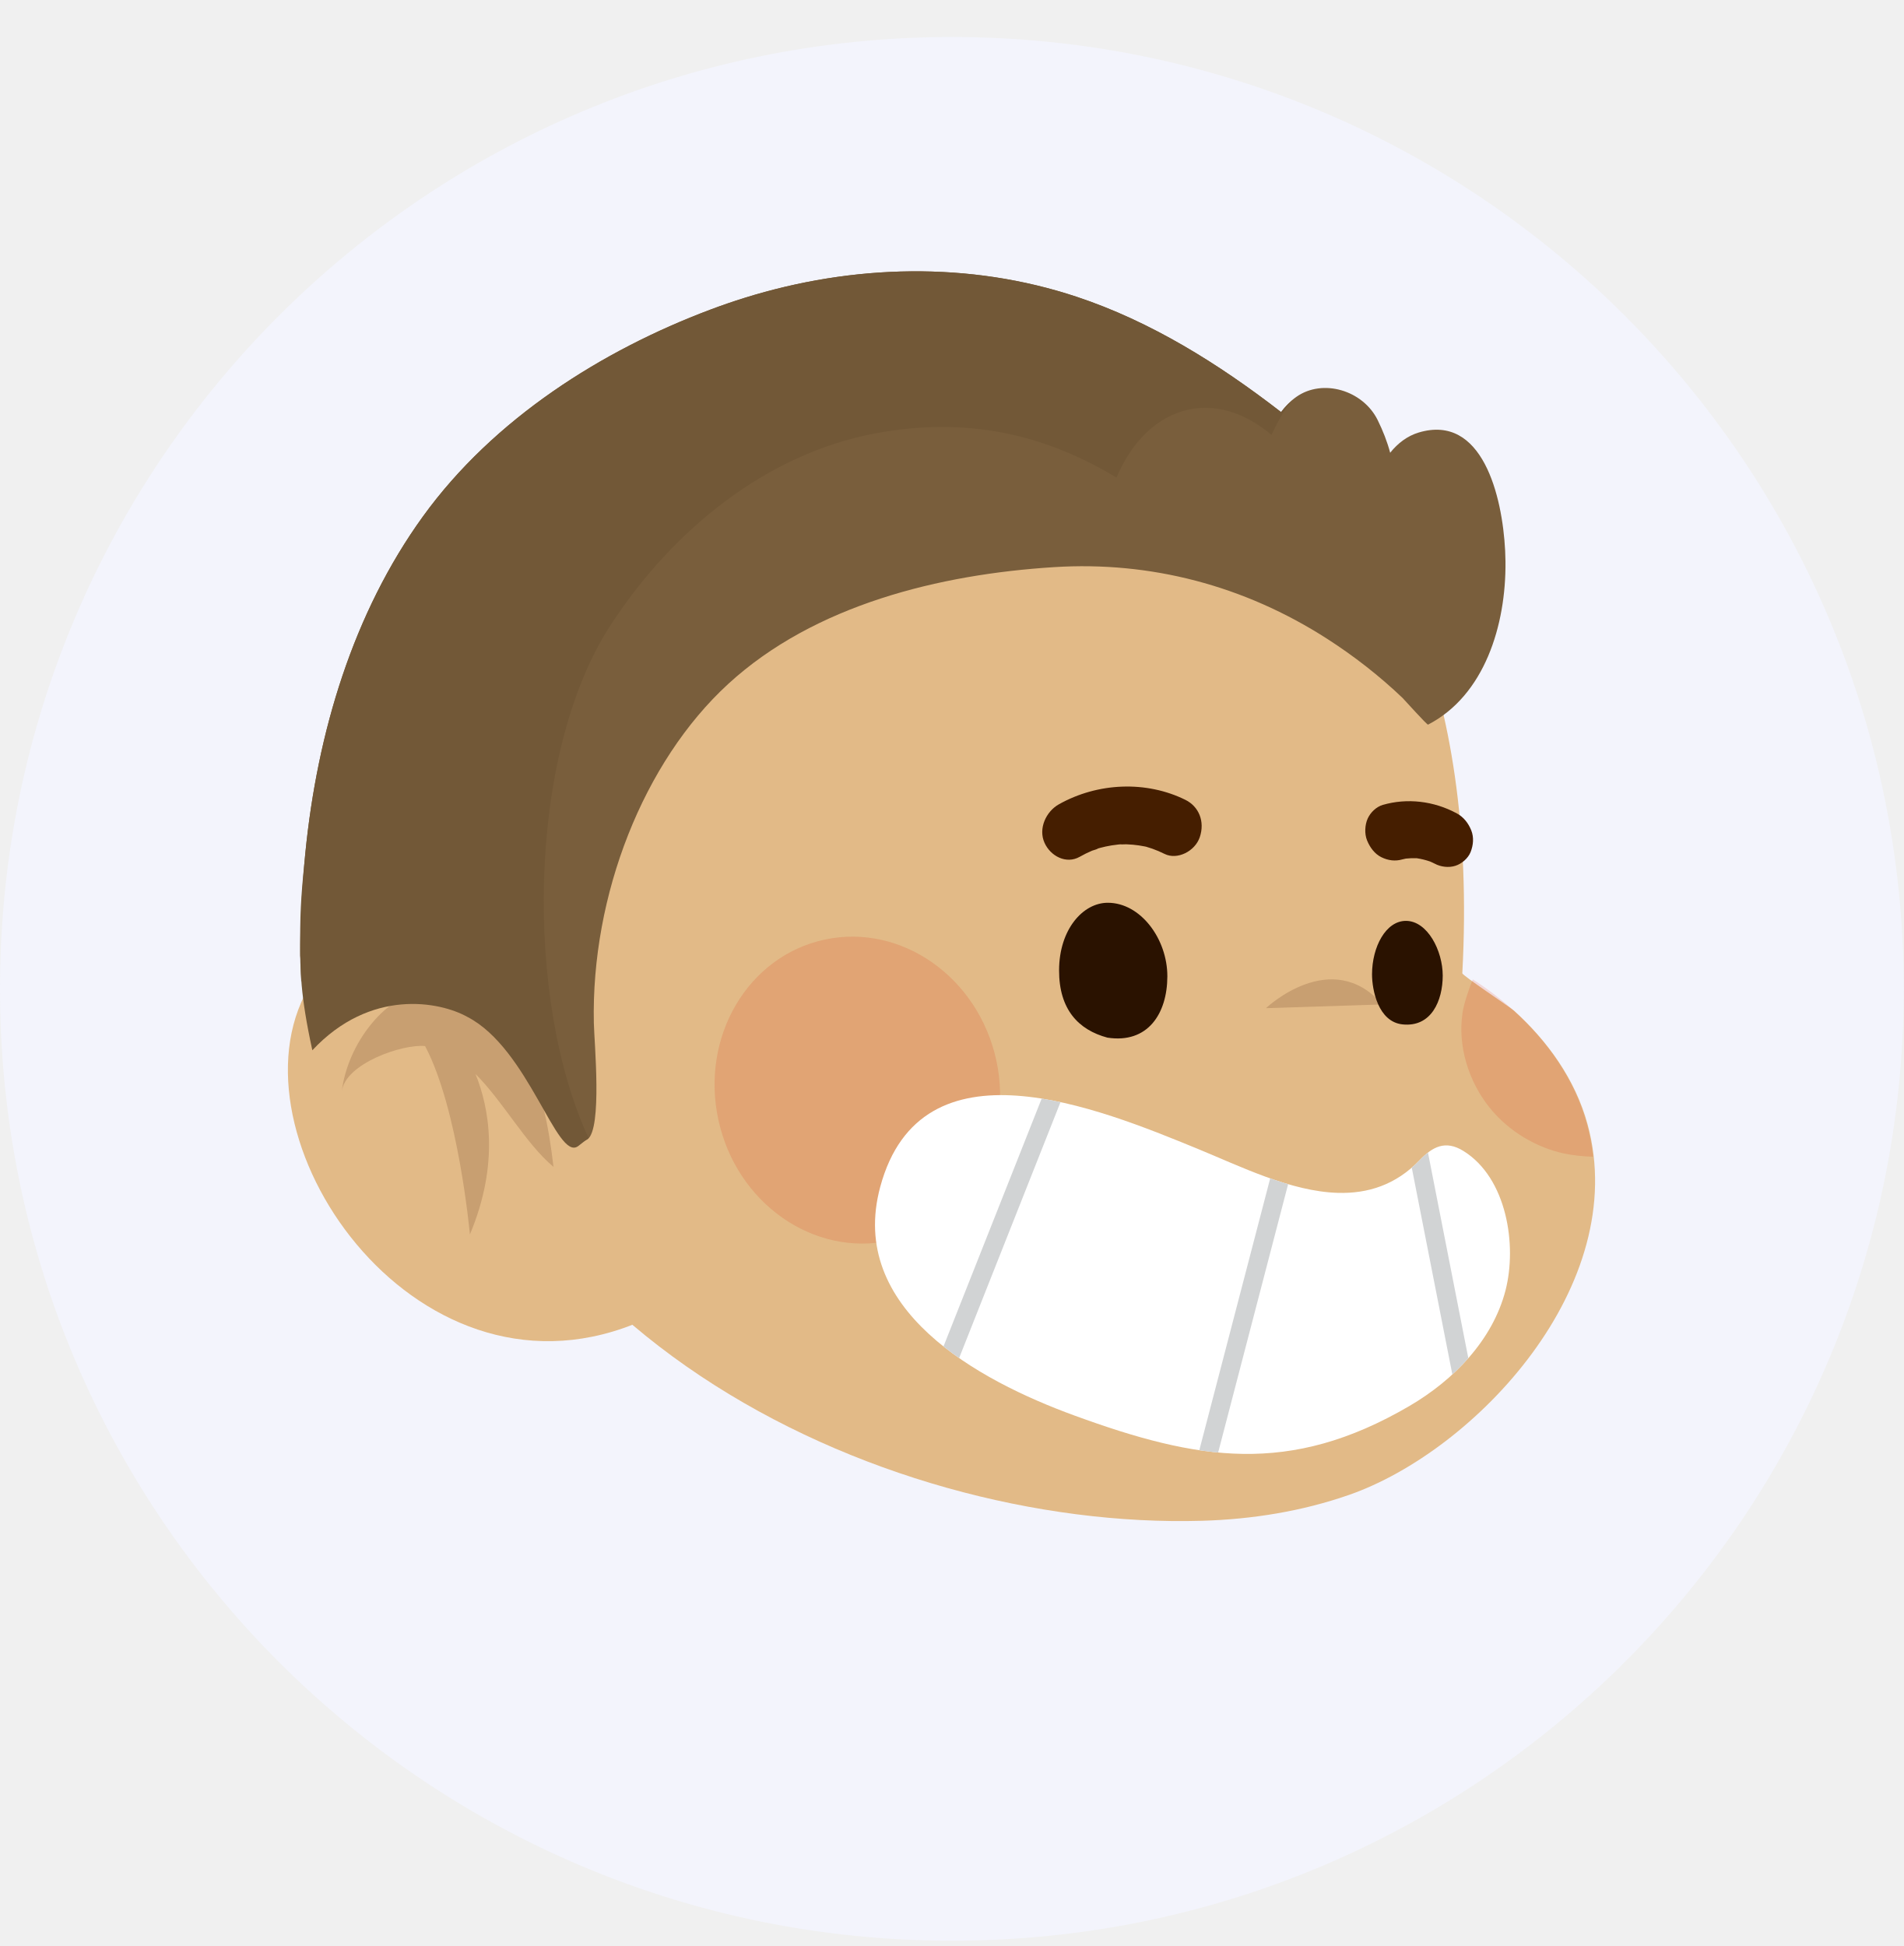
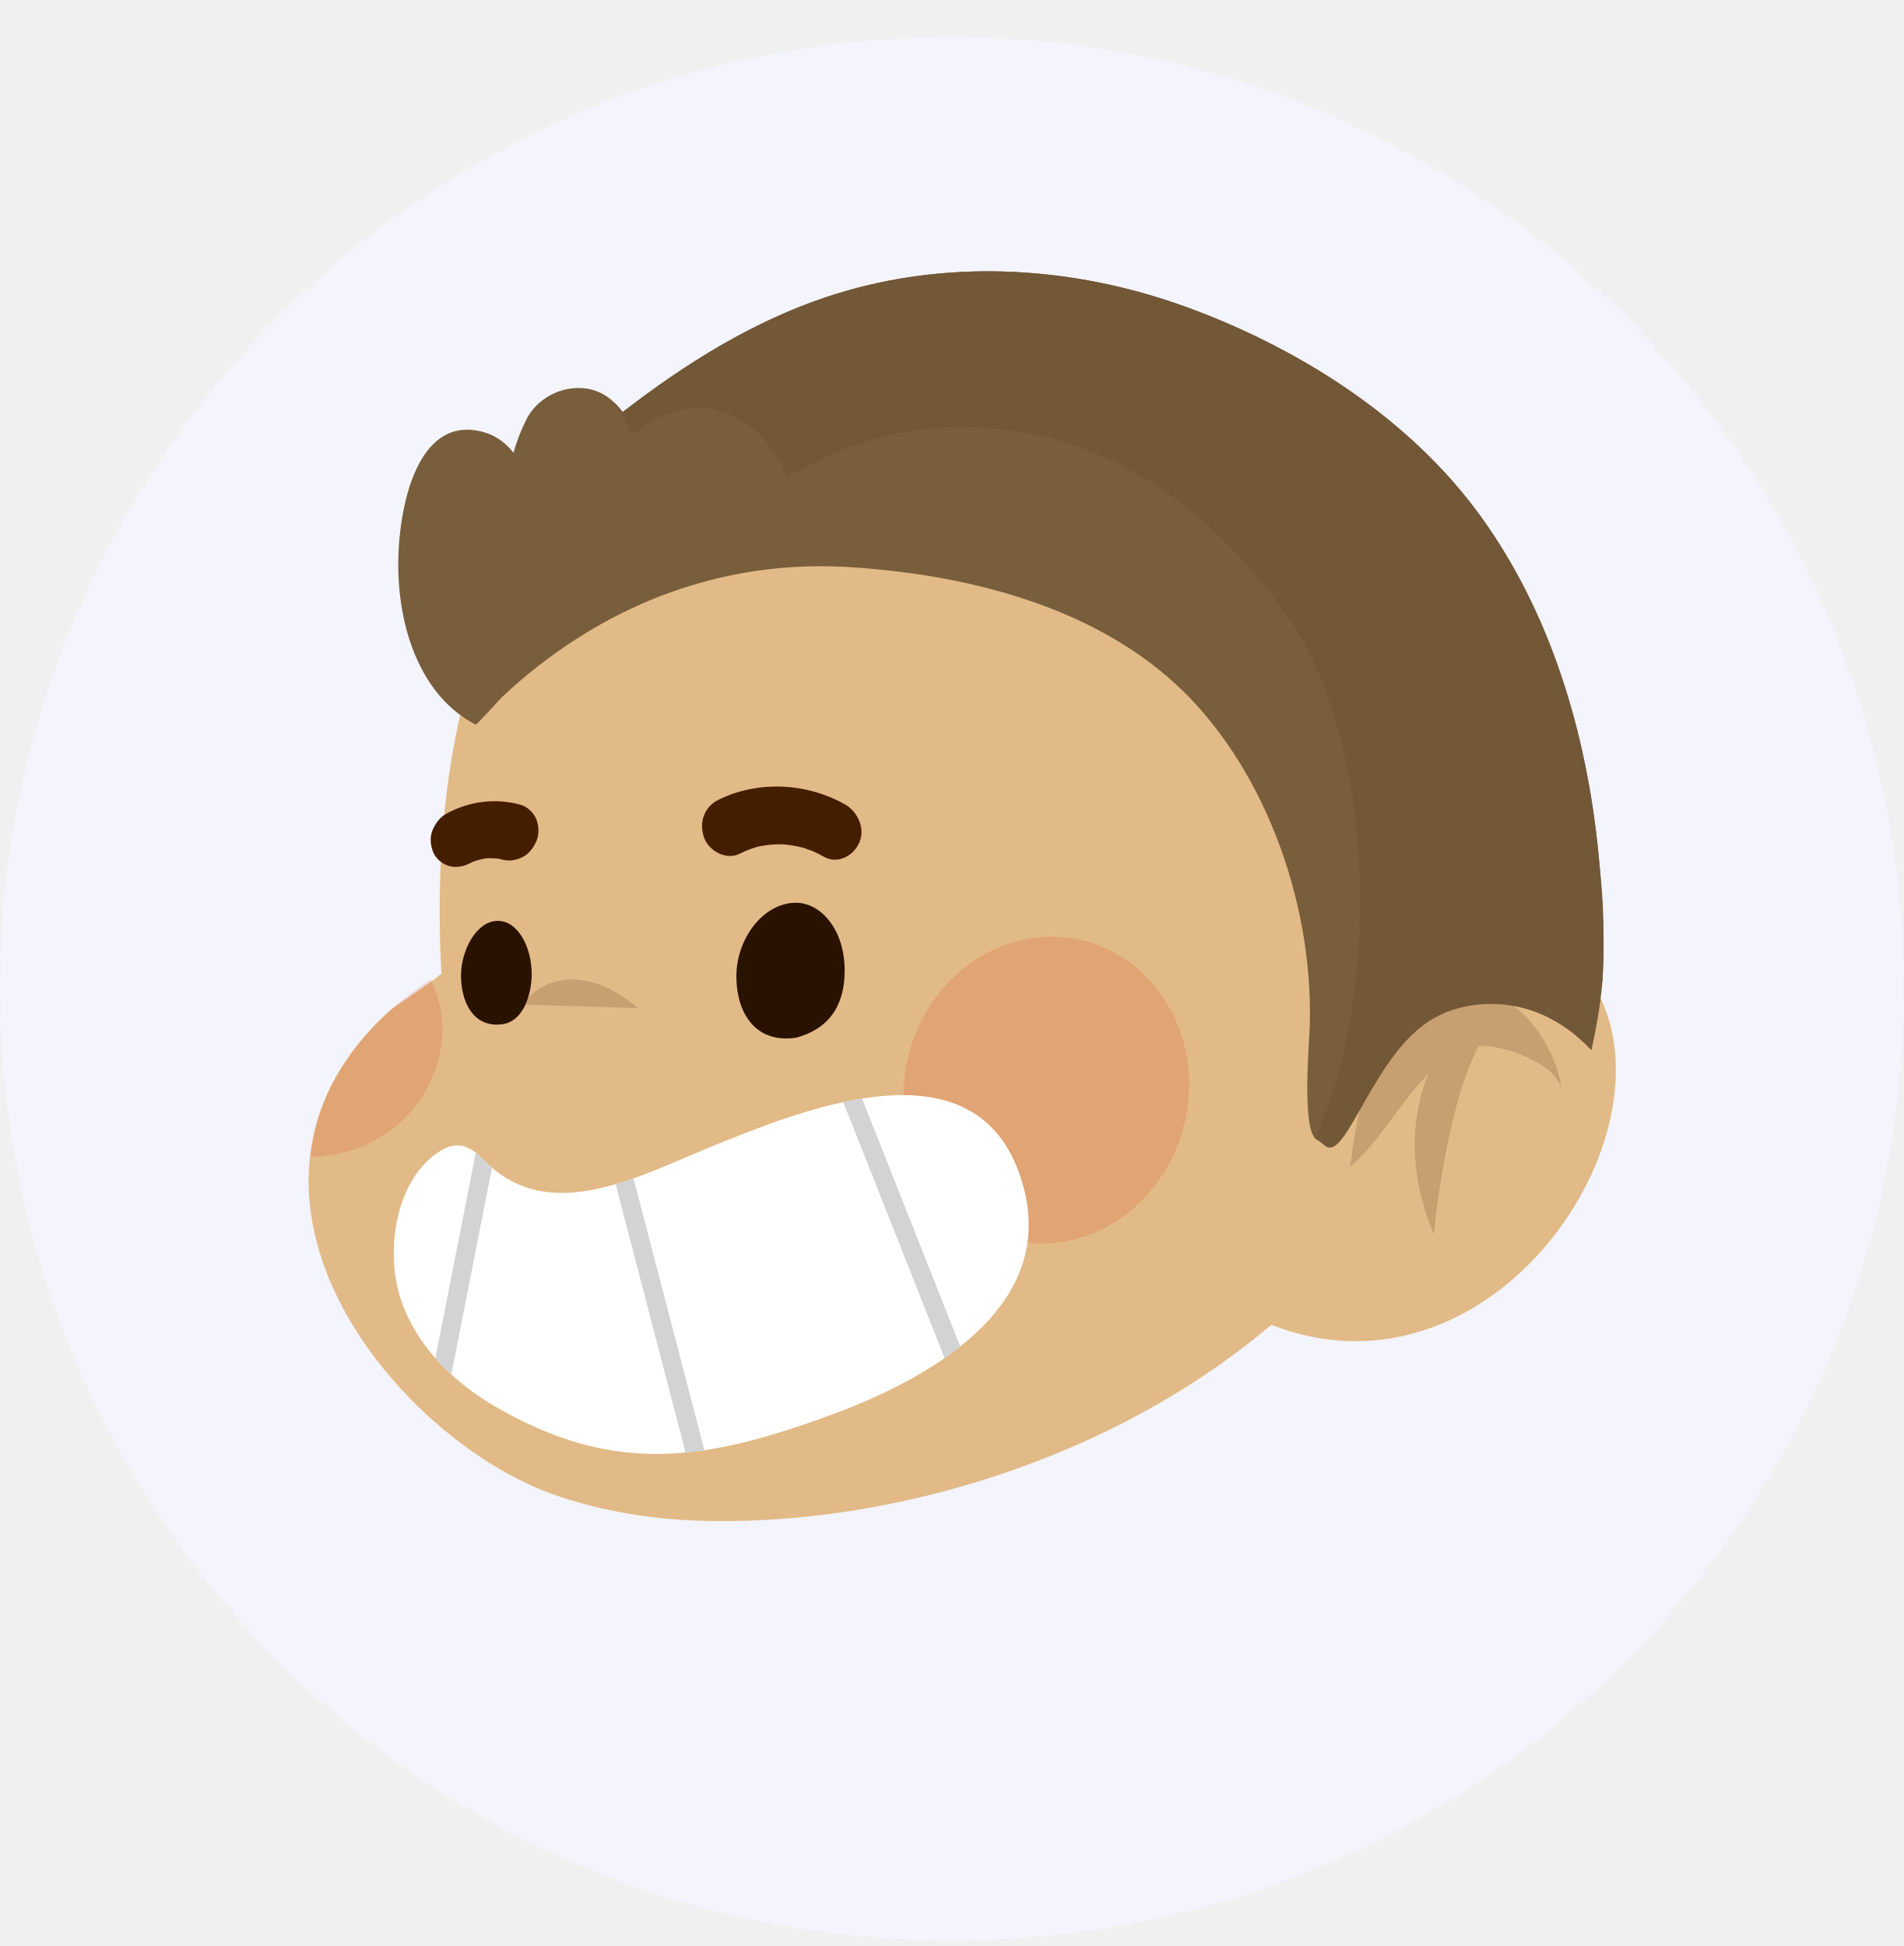
<svg xmlns="http://www.w3.org/2000/svg" width="360" height="368" viewBox="0 0 360 368" fill="none">
-   <rect y="7" width="360" height="360" rx="180" fill="#F3F4FC" />
-   <path d="M204.264 60.721C204.264 60.721 282.459 72.923 276.529 184.048C276.507 184.46 285.57 190.461 286.28 191.102C292.599 196.802 297.902 204.102 300.22 212.642C308.476 243.051 278.959 274.384 255.09 282.701C246.174 285.807 236.75 287.315 227.308 287.589C165.925 289.372 84.657 250.462 80.483 174.474C80.333 171.747 80.296 169.018 80.367 166.295C80.737 151.867 84.228 137.815 89.491 124.768C89.488 124.768 123.651 40.258 204.264 60.721Z" fill="#E2BA87" />
+   <rect width="360" height="360" rx="180" transform="matrix(-1 0 0 1 360 7)" fill="#F3F4FC" />
+   <path d="M155.736 60.721C155.736 60.721 77.541 72.923 83.471 184.048C83.493 184.46 74.43 190.461 73.72 191.102C67.4 196.802 62.099 204.102 59.78 212.642C51.524 243.051 81.041 274.384 104.91 282.701C113.826 285.807 123.25 287.315 132.692 287.589C194.075 289.372 275.343 250.462 279.517 174.474C279.667 171.747 279.704 169.018 279.633 166.295C279.263 151.867 275.772 137.815 270.509 124.768C270.512 124.768 236.349 40.258 155.736 60.721Z" fill="#E2BA87" />
  <g style="mix-blend-mode:multiply" opacity="0.5">
-     <path d="M278.503 185.21C277.659 187.279 276.816 189.923 276.581 191.436C275.579 197.923 277.808 204.625 281.674 209.445C285.344 214.021 290.584 216.991 295.657 218.114C297.369 218.493 299.443 218.688 301.256 218.75C299.335 199.959 284.005 188.672 278.503 185.21Z" fill="#FCC3B8" />
+     <path d="M81.497 185.21C82.341 187.279 83.183 189.923 83.418 191.436C84.42 197.923 82.192 204.625 78.326 209.445C74.655 214.021 69.415 216.991 64.343 218.114C62.63 218.493 60.557 218.688 58.744 218.75C60.665 199.959 75.995 188.672 81.497 185.21Z" fill="#FCC3B8" />
  </g>
  <g style="mix-blend-mode:multiply" opacity="0.5">
-     <path d="M168.304 234.614C182.818 231.508 191.818 216.245 188.406 200.524C184.995 184.802 170.464 174.576 155.95 177.682C141.436 180.788 132.436 196.051 135.848 211.772C139.259 227.493 153.79 237.72 168.304 234.614Z" fill="#FCC3B8" />
+     <path d="M191.696 234.614C177.182 231.508 168.182 216.245 171.594 200.524C175.005 184.802 189.536 174.576 204.05 177.682C218.564 180.788 227.564 196.051 224.152 211.772C220.741 227.493 206.21 237.72 191.696 234.614Z" fill="#FCC3B8" />
  </g>
-   <path opacity="0.3" d="M239.392 190.65C239.392 190.65 251.796 178.879 261.399 189.946Z" fill="#8B5E3C" />
-   <path d="M123.752 248.672C81.51 269.721 44.297 218.682 56.947 189.584C65.015 171.022 87.701 169.31 100.562 186.018C108.152 195.879 114.218 208.528 117.583 220.657" fill="#E2BA87" />
-   <path opacity="0.3" d="M89.915 203.09C95.214 208.385 99.415 216.283 104.665 220.653C103.8 213.244 102.358 205.338 98.781 198.695C95.149 191.948 88.435 186.436 81.501 186.981C72.907 187.658 65.681 197.527 64.63 206.407C65.259 201.093 76.229 197.368 80.386 197.82C86.715 209.768 88.86 233.442 88.86 233.442C94.509 219.956 92.478 209.428 89.915 203.09Z" fill="#8B5E3C" />
-   <path d="M220.749 184.636C220.735 191.679 217.056 197.396 209.418 196.224C203.919 194.752 200.259 190.875 200.274 183.489C200.289 175.749 204.795 170.727 209.467 170.718C215.713 170.707 220.762 177.593 220.749 184.636Z" fill="#2A1200" />
-   <path d="M272.823 184.509C272.814 189.23 270.677 194.3 265.21 193.717C260.621 193.228 259.45 187.203 259.455 184.237C259.466 179.05 262.064 174.149 265.855 174.142C269.932 174.134 272.832 179.788 272.823 184.509Z" fill="#2A1200" />
-   <path d="M224.169 151.26C216.803 147.611 207.603 147.951 200.218 152.111C197.836 153.452 196.299 156.658 197.519 159.377C198.646 161.891 201.617 163.469 204.167 162.03C204.931 161.599 205.711 161.207 206.515 160.869C206.765 160.764 207.407 160.638 207.657 160.446C207.773 160.411 207.887 160.377 208.005 160.345C208.733 160.149 209.467 159.991 210.206 159.87C210.63 159.801 211.052 159.747 211.477 159.702C211.611 159.689 211.744 159.678 211.88 159.667C212.227 159.711 212.66 159.649 212.986 159.66C213.411 159.673 213.833 159.7 214.257 159.74C214.996 159.809 215.73 159.916 216.456 160.062C216.558 160.083 216.657 160.105 216.759 160.128C217.138 160.247 217.519 160.356 217.896 160.489C218.695 160.772 219.473 161.11 220.236 161.486C222.616 162.666 225.973 160.999 226.882 158.313C227.878 155.354 226.718 152.524 224.169 151.26Z" fill="#451E00" />
-   <path d="M275.5 153.824C271.096 151.433 266.044 150.895 261.497 152.209C260.27 152.564 259.15 153.633 258.625 154.816C258.107 155.981 258.001 157.649 258.512 158.916C259.042 160.231 259.948 161.482 261.225 162.106C262.519 162.739 263.842 162.902 265.175 162.518C265.393 162.455 265.617 162.418 265.839 162.366C266.531 162.287 267.226 162.267 267.928 162.297C268.771 162.424 269.601 162.629 270.421 162.911C270.707 163.043 270.999 163.159 271.278 163.31C272.484 163.964 273.993 164.12 275.229 163.723C276.411 163.343 277.624 162.325 278.1 161.114C278.594 159.86 278.759 158.369 278.213 157.014C277.669 155.663 276.776 154.517 275.5 153.824Z" fill="#451E00" />
-   <path d="M284.628 104.149C284.106 93.786 280.321 78.181 268.277 81.793C266.164 82.426 264.309 83.816 262.886 85.621C262.334 83.549 261.53 81.482 260.524 79.443C257.735 73.786 250.128 71.54 245.152 75.043C244.003 75.853 243.054 76.842 242.253 77.922C230.343 68.707 217.565 60.768 203.64 56.136C183.329 49.378 161.228 49.959 140.809 56.322C138.62 57.003 136.448 57.753 134.293 58.563C113.947 66.213 93.371 79.124 79.963 97.685C66.808 115.893 59.997 138.461 57.74 161.324C57.088 167.916 56.751 174.549 56.761 181.179C56.761 181.82 56.761 178.052 56.961 185.686C62.743 172.458 85.475 175.164 85.475 175.164L98.636 190.196C101.815 194.26 105.258 219.338 109.316 216.35L111.11 215.448C113.904 213.39 112.381 197.172 112.299 193.494C111.765 169.309 121.659 144.061 137.711 129.334C154.027 114.364 177.709 108.601 199.368 107.246C217.55 106.109 235.254 110.705 250.969 120.803C256.01 124.042 260.806 127.769 265.213 131.97C265.53 132.273 269.864 137.128 270.052 137.03C280.698 131.523 284.823 118.271 284.69 106.169C284.683 105.523 284.663 104.847 284.628 104.149Z" fill="#795E3C" />
-   <path d="M203.64 56.139C217.565 60.771 230.343 68.71 242.253 77.925C242.869 77.091 243.609 76.344 244.427 75.668C242.8 77.529 241.519 79.945 240.44 82.246C235.634 78.162 229.582 75.916 223.51 77.786C217.7 79.577 213.597 84.52 211.131 90.316C197.274 81.943 182.443 78.751 165.423 81.973C145.044 85.831 127.235 100.057 115.407 118.309C99.483 142.886 99.303 189.41 111.295 215.187C111.005 215.462 111.295 215.187 109.325 216.741C105.268 219.729 100.043 198.313 88.378 192.3C83.193 189.394 70.072 186.828 59.065 198.613C56.761 188.091 56.761 183.281 56.761 177.87C56.751 171.326 57.079 168.006 57.714 161.583L57.74 161.327C59.997 138.464 66.808 115.896 79.963 97.688C93.371 79.127 113.947 66.216 134.293 58.566C136.448 57.756 138.62 57.006 140.809 56.325C161.228 49.962 183.329 49.381 203.64 56.139Z" fill="#725837" />
-   <path d="M253.027 225.578C258.573 225.731 263.891 224.145 268.471 219.383C270.867 216.895 273.297 215.524 276.735 217.654C284.967 222.753 286.905 235.491 284.693 244.033C282.263 253.405 274.945 260.961 266.511 265.889C243.817 279.15 226.409 276.166 203.186 267.688C184.907 261.018 160.193 247.571 166.458 224.429C174.215 195.775 207.649 209.533 226.513 217.262C234.522 220.547 244.072 225.329 253.027 225.578Z" fill="white" />
-   <mask id="mask0_328_4918" style="mask-type:alpha" maskUnits="userSpaceOnUse" x="165" y="207" width="121" height="68">
-     <path d="M253.027 225.577C258.573 225.731 263.891 224.144 268.47 219.383C270.866 216.894 273.297 215.524 276.735 217.653C284.967 222.752 286.905 235.491 284.692 244.032C282.263 253.405 274.944 260.96 266.511 265.889C243.816 279.149 226.409 276.165 203.186 267.688C184.906 261.018 160.193 247.571 166.457 224.428C174.215 195.775 207.648 209.532 226.512 217.262C234.522 220.547 244.072 225.328 253.027 225.577Z" fill="white" />
+   <path opacity="0.3" d="M120.608 190.65C120.608 190.65 108.204 178.879 98.601 189.946L120.608 190.65Z" fill="#8B5E3C" />
+   <path d="M236.248 248.672C278.49 269.721 315.702 218.682 303.053 189.584C294.984 171.022 272.299 169.31 259.438 186.018C251.848 195.879 245.781 208.528 242.416 220.657" fill="#E2BA87" />
+   <path opacity="0.3" d="M270.085 203.09C264.786 208.385 260.585 216.283 255.335 220.653C256.199 213.244 257.642 205.338 261.219 198.695C264.851 191.948 271.565 186.436 278.499 186.981C287.093 187.658 294.318 197.527 295.37 206.407C294.741 201.093 283.771 197.368 279.614 197.82C273.285 209.768 271.14 233.442 271.14 233.442C265.491 219.956 267.522 209.428 270.085 203.09Z" fill="#8B5E3C" />
+   <path d="M139.252 184.636C139.266 191.679 142.944 197.396 150.583 196.224C156.081 194.752 159.741 190.875 159.727 183.489C159.712 175.749 155.206 170.727 150.533 170.718C144.288 170.707 139.238 177.593 139.252 184.636Z" fill="#2A1200" />
+   <path d="M87.177 184.509C87.186 189.23 89.323 194.3 94.791 193.717C99.379 193.228 100.551 187.203 100.545 184.237C100.535 179.05 97.936 174.149 94.145 174.142C90.068 174.134 87.168 179.788 87.177 184.509Z" fill="#2A1200" />
+   <path d="M135.832 151.26C143.197 147.611 152.397 147.951 159.783 152.111C162.164 153.452 163.702 156.658 162.481 159.377C161.354 161.891 158.383 163.469 155.833 162.03C155.069 161.599 154.289 161.207 153.485 160.869C153.236 160.764 152.593 160.638 152.343 160.446C152.227 160.411 152.113 160.377 151.995 160.345C151.268 160.149 150.533 159.991 149.794 159.87C149.371 159.801 148.948 159.747 148.523 159.702C148.389 159.689 148.256 159.678 148.12 159.667C147.773 159.711 147.34 159.649 147.014 159.66C146.589 159.673 146.167 159.7 145.743 159.74C145.005 159.809 144.27 159.916 143.544 160.062C143.442 160.083 143.343 160.105 143.241 160.128C142.862 160.247 142.481 160.356 142.105 160.489C141.305 160.772 140.527 161.11 139.764 161.486C137.384 162.666 134.027 160.999 133.118 158.313C132.122 155.354 133.282 152.524 135.832 151.26Z" fill="#451E00" />
+   <path d="M84.5 153.824C88.904 151.433 93.956 150.895 98.503 152.209C99.73 152.564 100.85 153.633 101.375 154.816C101.893 155.981 101.999 157.649 101.488 158.916C100.958 160.231 100.052 161.482 98.775 162.106C97.481 162.739 96.158 162.902 94.825 162.518C94.607 162.455 94.383 162.418 94.161 162.366C93.469 162.287 92.774 162.267 92.072 162.297C91.229 162.424 90.399 162.629 89.579 162.911C89.293 163.043 89.001 163.159 88.722 163.31C87.516 163.964 86.007 164.12 84.772 163.723C83.589 163.343 82.376 162.325 81.9 161.114C81.406 159.86 81.241 158.369 81.787 157.014C82.331 155.663 83.224 154.517 84.5 153.824Z" fill="#451E00" />
+   <path d="M75.372 104.149C75.894 93.786 79.679 78.181 91.724 81.793C93.836 82.426 95.691 83.816 97.114 85.621C97.666 83.549 98.47 81.482 99.476 79.443C102.265 73.786 109.873 71.54 114.849 75.043C115.997 75.853 116.946 76.842 117.747 77.922C129.657 68.707 142.435 60.768 156.36 56.136C176.671 49.378 198.772 49.959 219.191 56.322C221.38 57.003 223.553 57.753 225.707 58.563C246.053 66.213 266.629 79.124 280.037 97.685C293.192 115.893 300.003 138.461 302.261 161.324C302.912 167.916 303.249 174.549 303.239 181.179C303.239 181.82 303.239 178.052 303.04 185.686C297.257 172.458 274.525 175.164 274.525 175.164L261.364 190.196C258.186 194.26 254.742 219.338 250.685 216.35L248.89 215.448C246.096 213.39 247.619 197.172 247.701 193.494C248.236 169.309 238.341 144.061 222.289 129.334C205.973 114.364 182.291 108.601 160.632 107.246C142.45 106.109 124.746 110.705 109.031 120.803C103.99 124.042 99.194 127.769 94.787 131.97C94.47 132.273 90.136 137.128 89.948 137.03C79.302 131.523 75.178 118.271 75.31 106.169C75.317 105.523 75.337 104.847 75.372 104.149Z" fill="#795E3C" />
+   <path d="M156.36 56.139C142.435 60.771 129.657 68.71 117.747 77.925C117.131 77.091 116.392 76.344 115.573 75.668C117.201 77.529 118.482 79.945 119.56 82.246C124.366 78.162 130.419 75.916 136.491 77.786C142.301 79.577 146.403 84.52 148.87 90.316C162.727 81.943 177.557 78.751 194.578 81.973C214.956 85.831 232.766 100.057 244.593 118.309C260.517 142.886 260.697 189.41 248.706 215.187C248.995 215.462 248.706 215.187 250.675 216.741C254.733 219.729 259.957 198.313 271.623 192.3C276.807 189.394 289.928 186.828 300.935 198.613C303.239 188.091 303.239 183.281 303.239 177.87C303.249 171.326 302.921 168.006 302.286 161.583L302.261 161.327C300.003 138.464 293.192 115.896 280.037 97.688C266.629 79.127 246.053 66.216 225.707 58.566C223.553 57.756 221.38 57.006 219.191 56.325C198.772 49.962 176.671 49.381 156.36 56.139Z" fill="#725837" />
+   <path d="M106.973 225.578C101.427 225.731 96.109 224.145 91.529 219.383C89.133 216.895 86.703 215.524 83.265 217.654C75.033 222.753 73.095 235.491 75.308 244.033C77.737 253.405 85.055 260.961 93.489 265.889C116.184 279.15 133.591 276.166 156.814 267.688C175.094 261.018 199.807 247.571 193.542 224.429C185.785 195.775 152.352 209.533 133.488 217.262C125.478 220.547 115.928 225.329 106.973 225.578Z" fill="white" />
+   <mask id="mask0_328_4918" style="mask-type:alpha" maskUnits="userSpaceOnUse" x="74" y="207" width="121" height="68">
+     <path d="M106.973 225.577C101.427 225.731 96.109 224.144 91.529 219.383C89.133 216.894 86.703 215.524 83.265 217.653C75.033 222.752 73.095 235.491 75.308 244.032C77.737 253.405 85.055 260.96 93.489 265.889C116.184 279.149 133.591 276.165 156.814 267.688C175.094 261.018 199.807 247.571 193.542 224.428C185.785 195.775 152.352 209.532 133.488 217.262C125.478 220.547 115.928 225.328 106.973 225.577Z" fill="white" />
  </mask>
  <g mask="url(#mask0_328_4918)">
-     <path fill-rule="evenodd" clip-rule="evenodd" d="M177.314 257.405L201.071 197.428L204.378 198.738L180.621 258.716L177.314 257.405ZM226.13 276.784L242.54 213.85L245.982 214.748L229.572 277.682L226.13 276.784ZM274.97 261.588L265.916 215.448L269.406 214.763L278.461 260.903L274.97 261.588Z" fill="#D1D3D4" />
+     <path fill-rule="evenodd" clip-rule="evenodd" d="M182.686 257.405L158.929 197.428L155.622 198.738L179.379 258.716L182.686 257.405ZM133.87 276.784L117.46 213.85L114.018 214.748L130.428 277.682L133.87 276.784ZM85.03 261.588L94.084 215.448L90.594 214.763L81.539 260.903L85.03 261.588Z" fill="#D1D3D4" />
  </g>
</svg>
